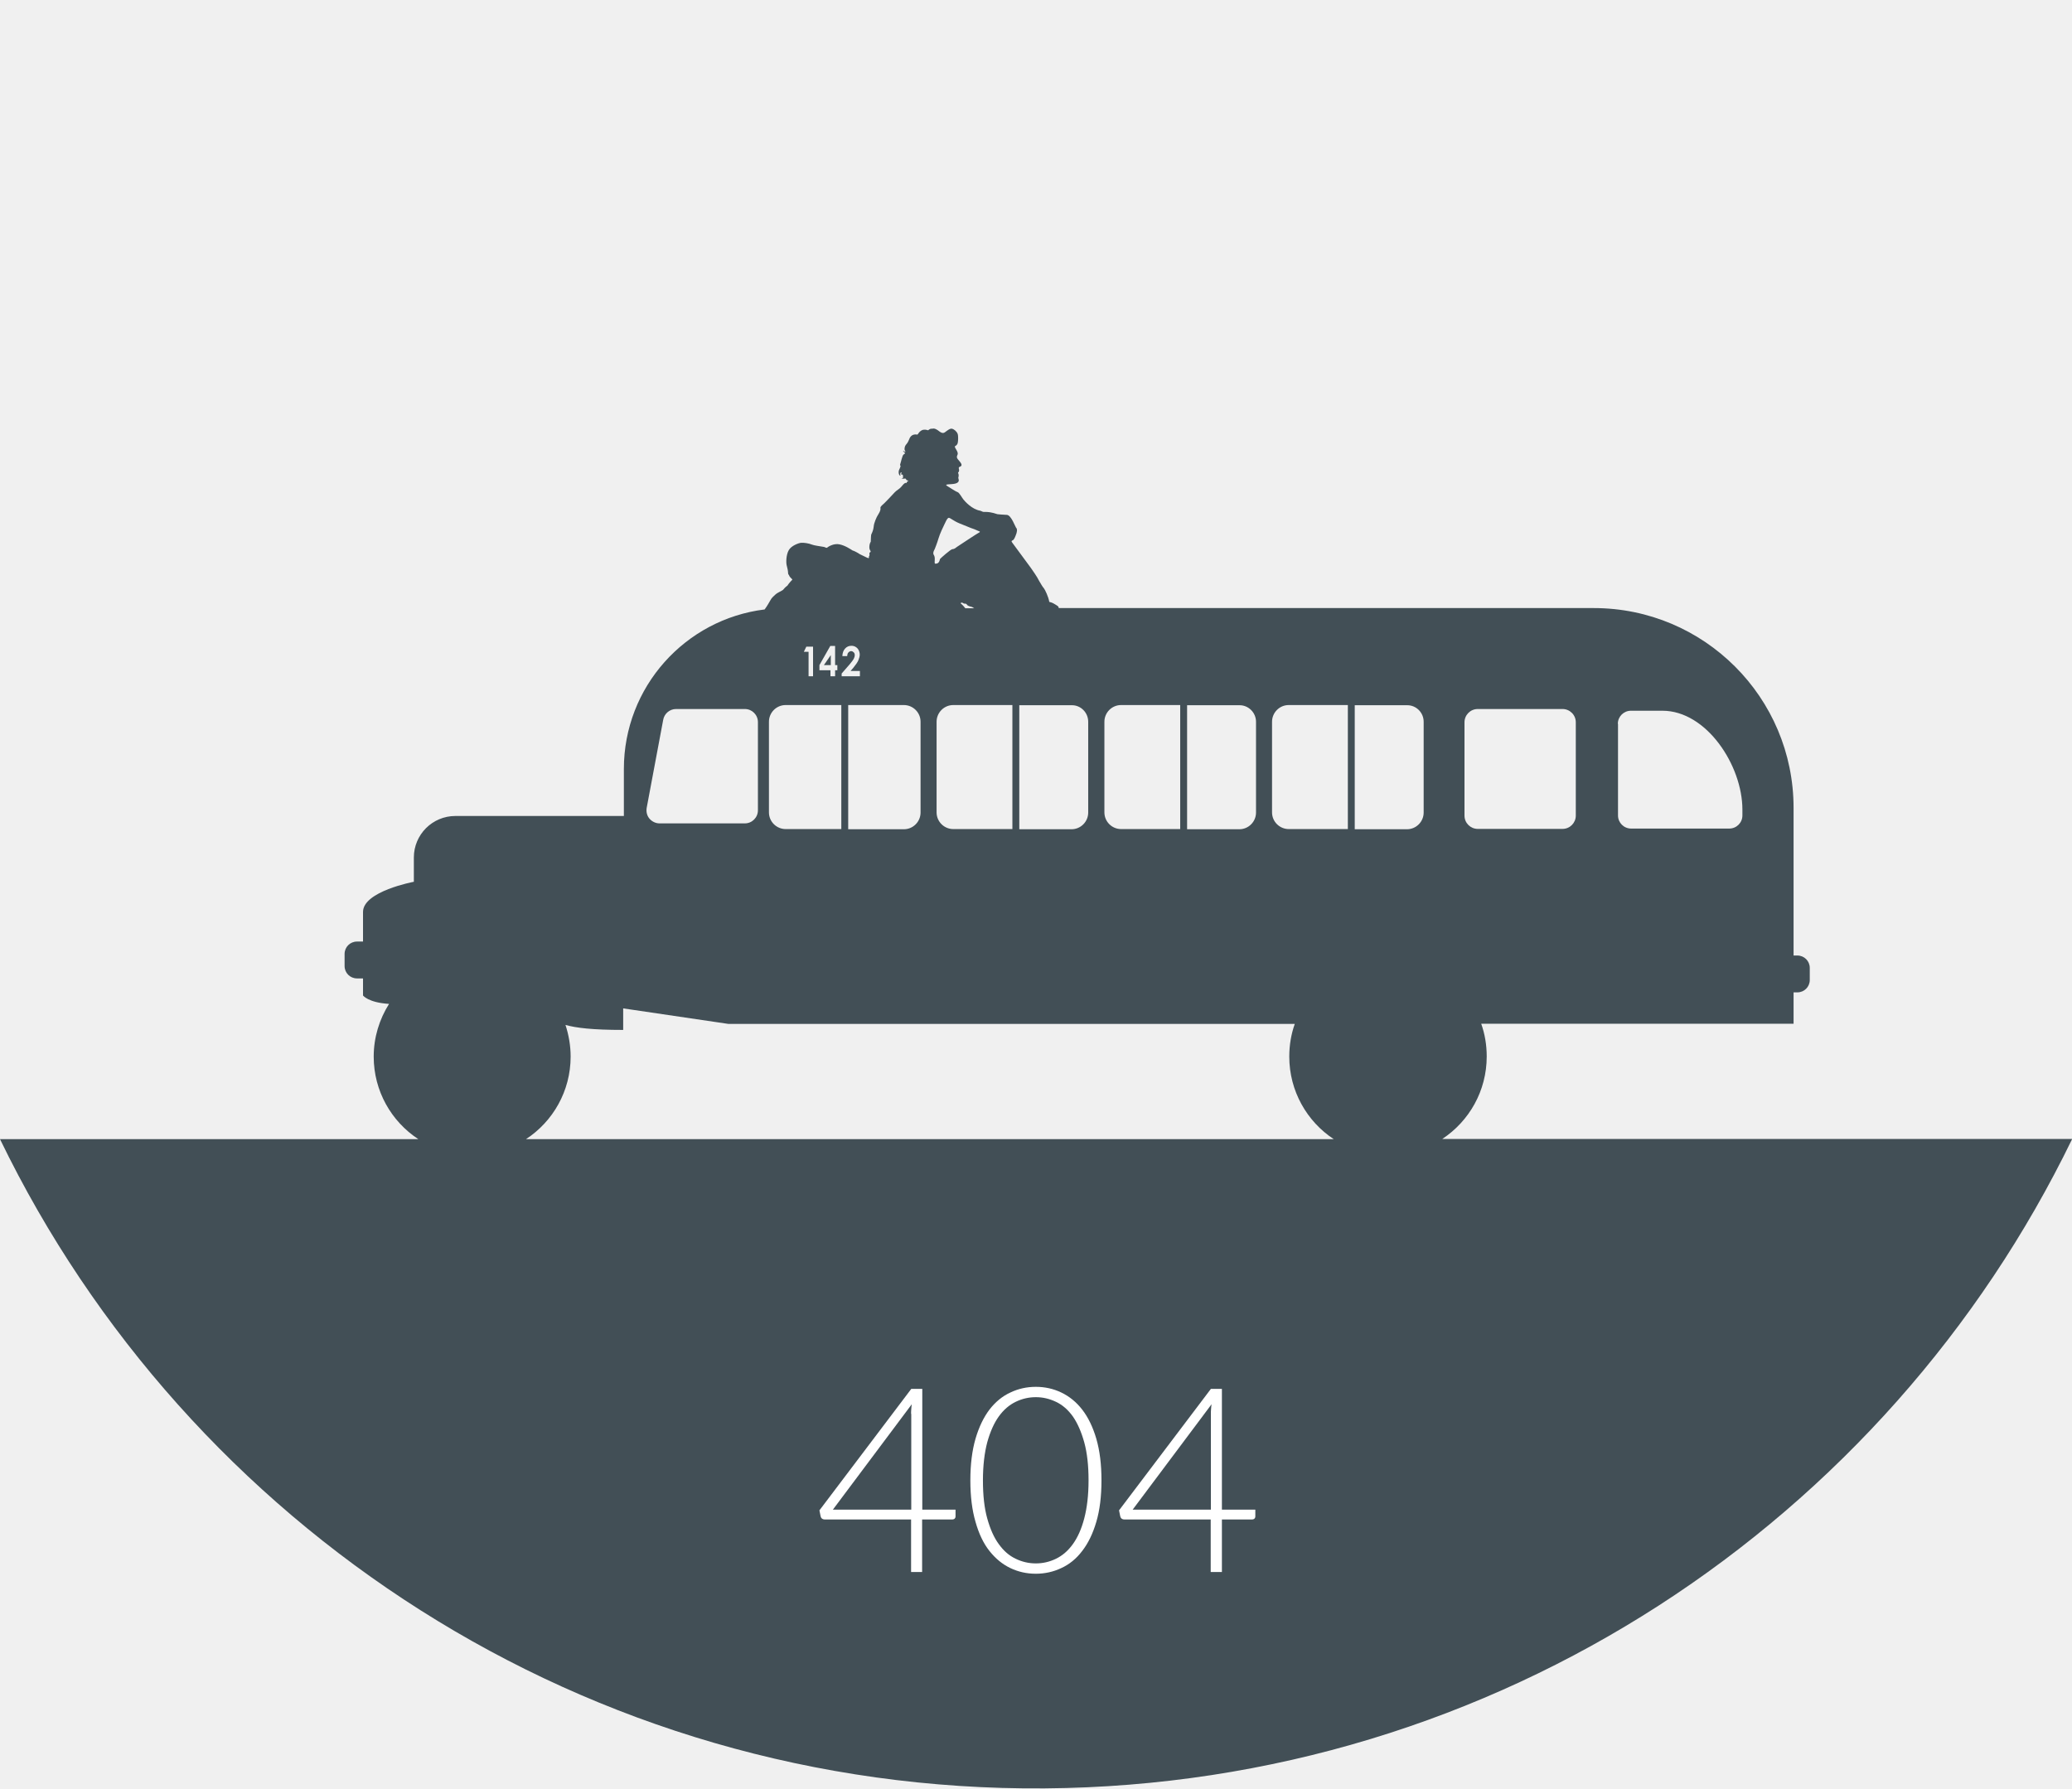
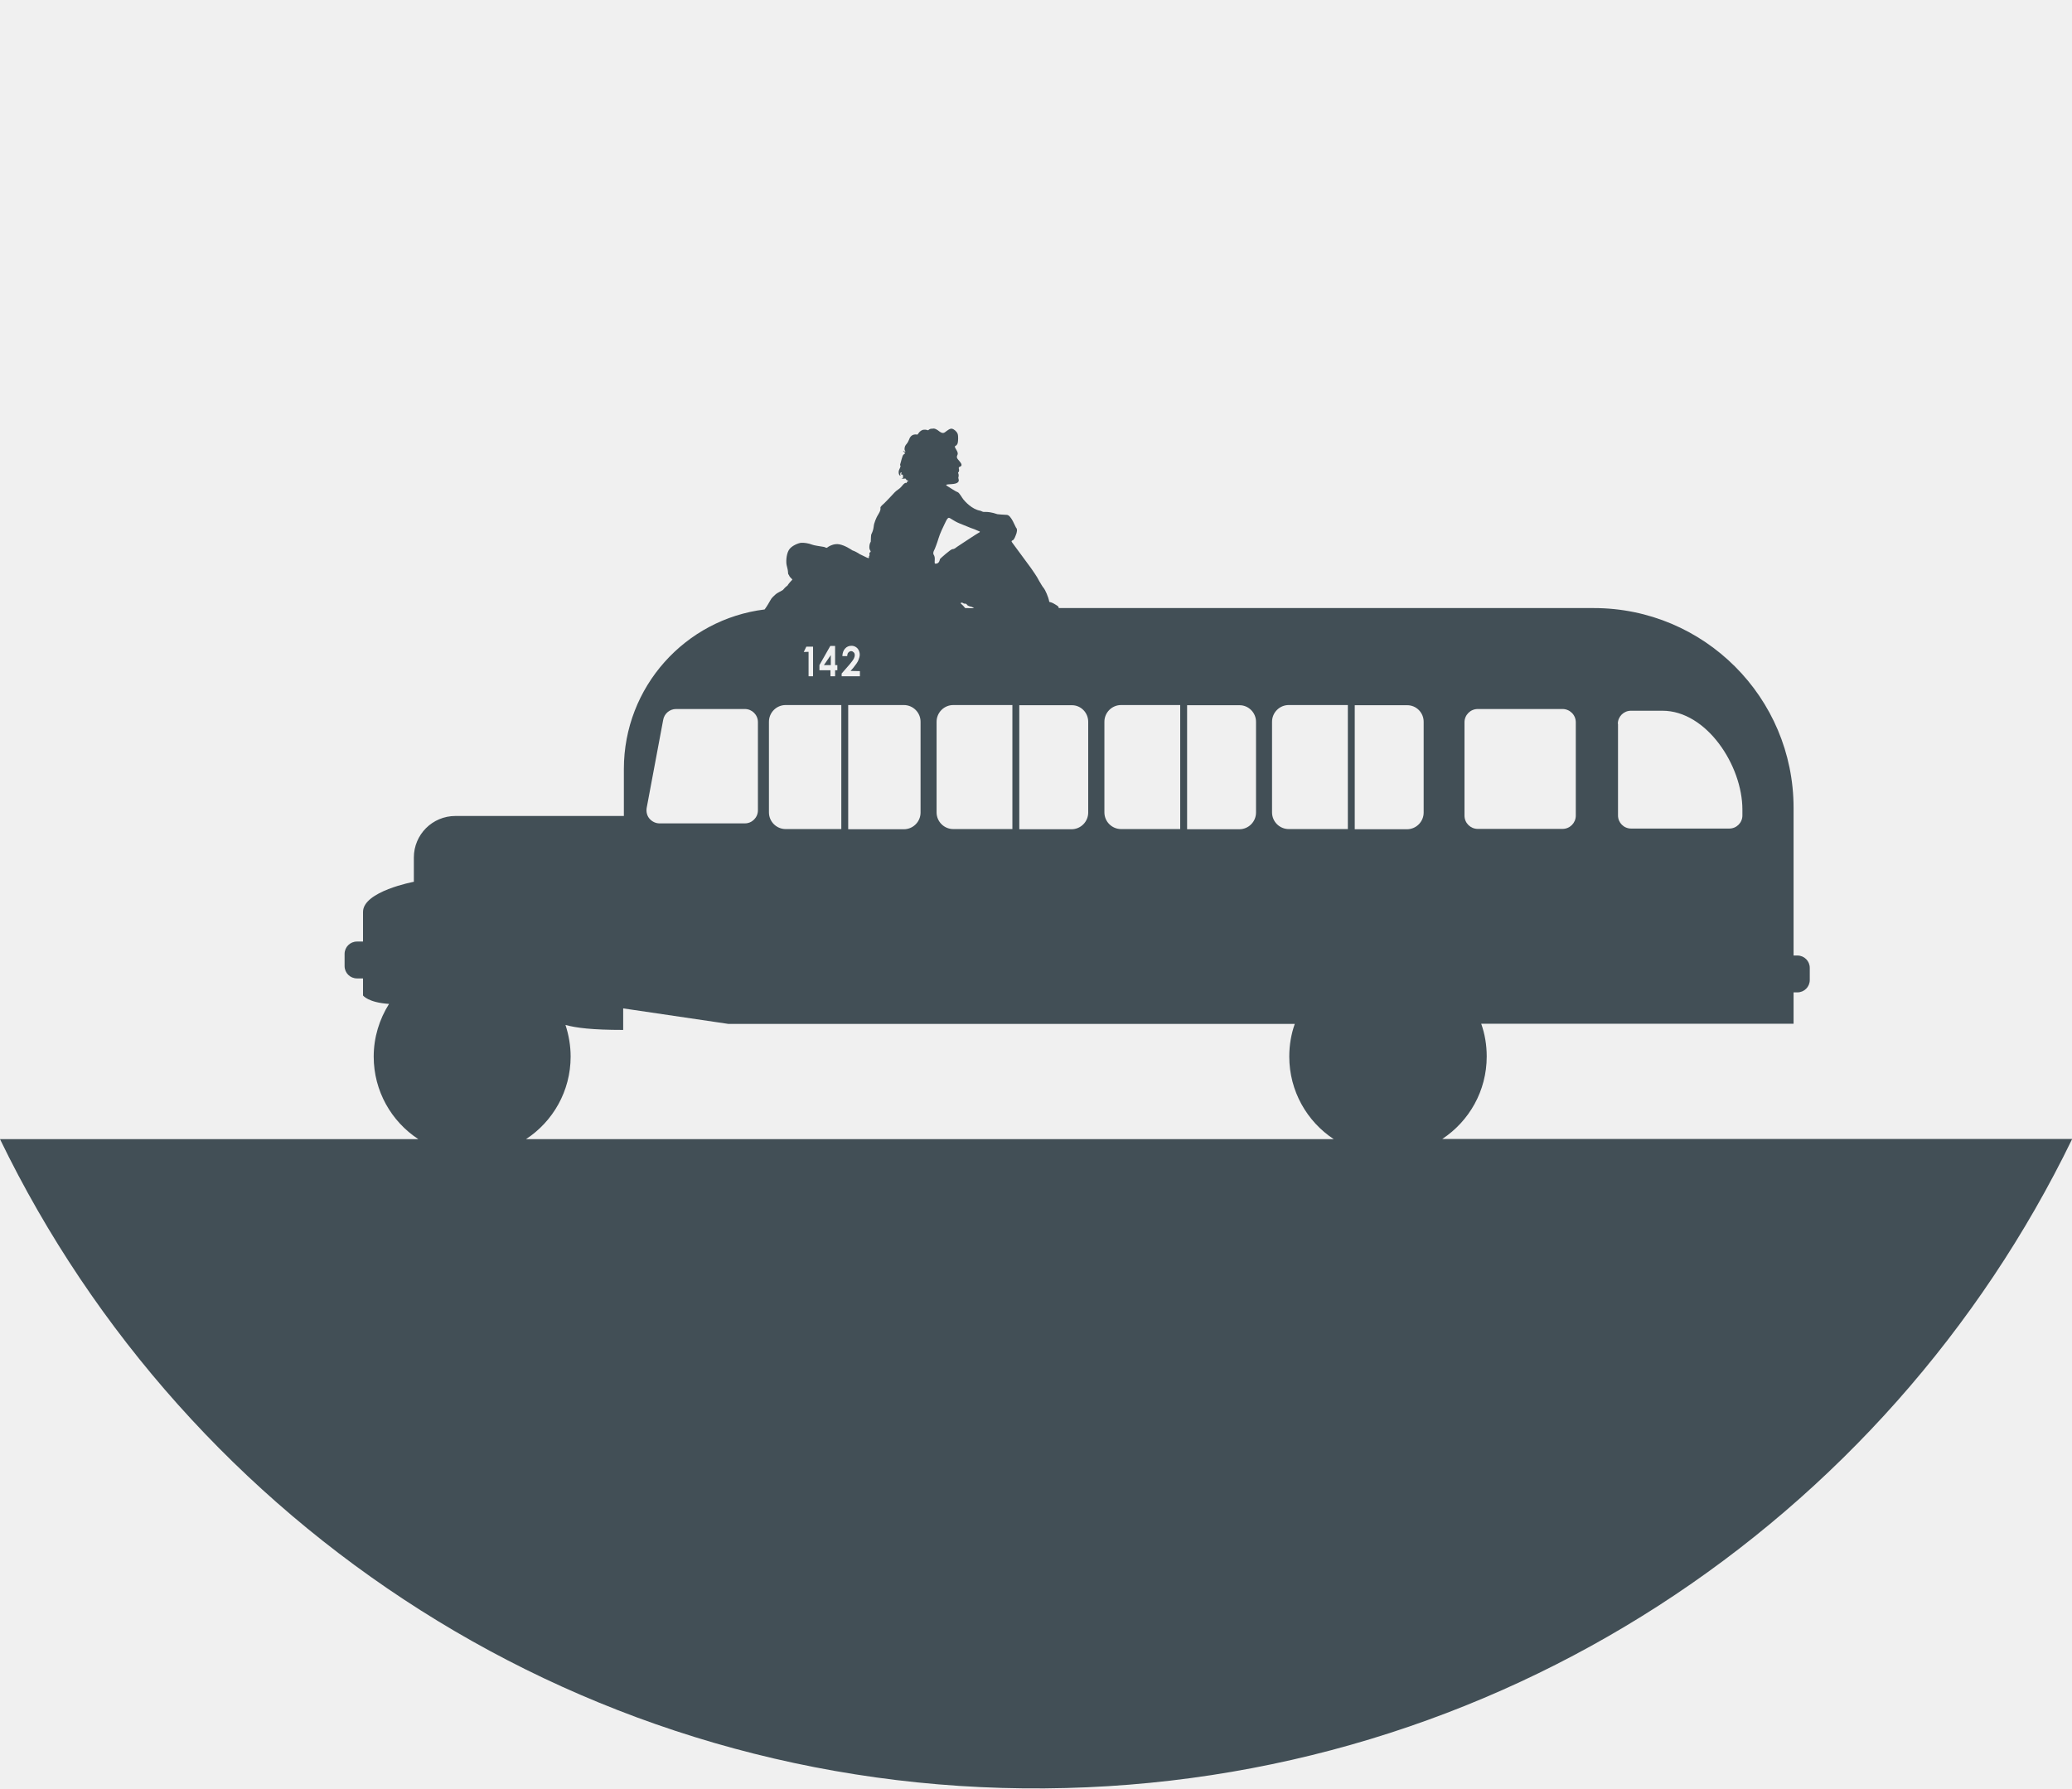
- <svg xmlns="http://www.w3.org/2000/svg" version="1.1" id="Layer_1" x="0px" y="0px" viewBox="0 0 1202.6 1038.2" style="enable-background:new 0 0 1202.6 1038.2;" xml:space="preserve">
+ <svg xmlns="http://www.w3.org/2000/svg" version="1.1" id="Layer_1" x="0px" y="0px" viewBox="-166 505.8 1202.6 1038.2" style="enable-background:new -166 505.8 1202.6 1038.2;" xml:space="preserve">
  <style type="text/css">
	.st0{fill:#424F56;}
	.st1{display:none;fill:#3A3A3A;}
- 	.st2{fill:none;}
- 	.st3{display:none;fill:#FFFFFF;}
- 	.st4{font-family:'Lato-Light';}
- 	.st5{font-size:150px;}
- 	.st6{fill:#FFFFFF;}
+ 	.st2{display:none;fill:#FFFFFF;enable-background:new    ;}
+ 	.st3{font-family:'Lato-Light';}
+ 	.st4{font-size:150px;}
</style>
  <g id="XMLID_17_">
-     <path id="XMLID_25_" class="st0" d="M837.1,661.2c15.6-10.3,25.8-27.9,25.8-47.9c0-6.7-1.1-13.1-3.2-19H1041v-18.2h2.2   c4,0,7.2-3.2,7.2-7.2v-7c0-4-3.2-7.2-7.2-7.2h-2.2V469c0-64.1-51.9-116-116-116H614.4c0.5-0.9-1.5-1.8-2.6-2.5   c-1.2-0.7-2-0.9-2.8-1.1c-0.4-2.8-2.5-7.2-3.2-8c-0.7-0.7-1.6-2.4-2.7-4.2c-1.2-2.5-3.7-5.9-4.7-7.4c-1.1-1.5-10.2-13.9-10.9-14.8   c-0.7-0.9-0.3-1.1,0.4-1.4c0.8-0.5,1.4-2.1,2.1-4.1c0.6-2.1,0.1-2.8-0.3-3.2c-0.4-0.4-2.8-7.3-5.3-7.4c-2.4-0.1-4.7-0.3-5.5-0.4   c-3.2-1.1-5.7-1.4-7.2-1.3s-1.7-0.4-2.7-0.7c-4.9-0.8-8.9-5.4-9.8-6.5s-2.4-4-3.4-4.3s-4-2.3-6.1-3.6s2.5-0.7,4.9-1.4   s1.9-2.2,1.7-2.8c-0.2-0.6,0-1.1,0.1-1.4c0.2-1.4-0.5-1.9-0.3-2.2c0.8-0.6,0.6-1.6,0.4-2.3c-0.2-0.7,0.3-1,0.8-1.1   c1.9-0.9-0.1-2.7-1.2-4.1c-1.1-1.3-0.7-2-0.4-2.7c0.7-1.2-0.8-3.2-1-3.6c-0.2-0.4-0.9-1.3-0.2-1.6c0.6-0.2,1.3-1.1,1.4-1.9   c0.2-0.9,0.4-3.9-0.1-5.2s-2-2.6-3.2-2.9s-2.6,0.9-4.1,2c-1.4,1.1-2.7,0-4.3-1.2c-1.6-1.1-2.6-1-3.1-0.8c-1-0.2-1.9,0.4-2.4,0.9   c-0.9-0.3-2.5-0.7-3.9,0.1s-1.7,1.8-2.3,2.4c-3.2-0.6-4.2,1.5-4.5,2s-0.8,2.3-1.7,3.3s-1.2,1.6-1.3,2.9s1,1.8,0.4,1.8   c-0.6,0-1.2-0.9-1.2-0.5c0,0.3,0.6,0.7,1,1.1c0.4,0.4-0.6,0.7-1,1.2c-0.4,0.6-0.9,2.6-1,2.8c-0.1,0.2-0.4,1.8-0.6,2.2   s-0.3,1.1,0,1.2c0.4,0.2-0.6,2.1-0.8,2.6c-0.2,0.4-0.4,1.8,0.1,2.7c0.5,0.9,0.9,0.5,0.7,0.2c-0.2-0.3-0.1-0.9,0-1.2   c0.1-0.4,0.7-0.4,0.7-0.4s-0.6,1.7,0.2,1.3c0.8-0.3,0.7,1.8,0.5,2.1c-0.2,0.2-1,0-0.7,0.2c0.4,0.3,1.7,0,2.1,0s0.7,1,0.9,1   c0.4,0,1.2,0.3,0.7,0.5c-0.4,0.2-0.7,0.5-0.8,1.1c-1.1-0.6-2.6,1.7-3.1,2.2c-1.2,1.4-2.7,2-3.8,3.2c-1.1,1.2-5.2,5.6-6,6.3   c-0.8,0.7-2.4,2-2.3,2.7c0.4,1.6-1.4,4-1.7,4.6c-0.4,0.6-2.1,4.2-2.2,6.3c-0.2,2-0.9,3.5-1.3,4.3c-0.4,0.7-0.3,3.7-0.4,4.5   c-0.9,1.2-1.1,4-0.4,4.9c0.7,0.9,0.1,1.2,0,1.2c-0.1,0-0.5,0.5-0.4,0.7c0.1,0.2,0.1,1.1,0,1.3c0,0.2-0.4,0.4-0.3,0.8   c0.2,0.4,0,0.6-0.4,0.6s-4.5-2.2-4.9-2.3c-1.1-0.8-3.6-2.1-4.1-2.1c-1.3-0.8-4.3-2.9-7.7-3.6c-3.4-0.7-6.7,1.5-7.1,1.9   c-0.5,0.4-1.2-0.3-1.9-0.4c-1.8-0.3-6-0.9-6.8-1.3c-2.2-0.9-5.1-1.2-6.4-1.1s-5.7,1.6-7.2,4.3c-1.6,2.8-1.6,7.3-1.2,8.8   c0.4,1.4,0.8,3.3,0.8,4.4s0.6,1,0.7,1.7c0.3,0.8,1.5,1.6,1.8,2.2c-1.6,1.6-2.7,3.1-2.8,3.4c-1.1,0.8-2.1,1.8-2.7,2.6   c-1.5,1-3.3,1.6-4.3,2.6c-1,1-2.2,1.8-3.1,3.6c-1.6,2.9-2.9,4.7-3.2,5.1c-46.1,5.7-81.7,45-81.7,92.6v27.3h-97.8   c-13.3,0-24.1,10.8-24.1,24.1v14.1c0,0-29.5,5.5-29.5,17.5c0,3.9,0,10.3,0,17.2h-3.5c-4,0-7.2,3.2-7.2,7.2v7c0,4,3.2,7.2,7.2,7.2   h3.5c0,5.9,0,9.9,0,9.9s2.9,4.1,15.1,4.9c-5.6,8.9-8.9,19.4-8.9,30.6c0,20,10.3,37.7,25.9,47.9L0,661.3   c108.9,224.8,340,379,606.4,376.9c262.8-2,488.9-155.5,596.3-377L837.1,661.2z M939,420.2c0-4.2,3.4-7.6,7.6-7.6h18.3   c25.6,0,46.4,31.8,46.4,57.4v3.4c0,4.2-3.4,7.6-7.6,7.6h-57c-4.2,0-7.6-3.4-7.6-7.6V420.2z M850,419.3c0-4.2,3.4-7.7,7.7-7.7h49.2   c4.2,0,7.7,3.4,7.7,7.7v54.2c0,4.2-3.4,7.7-7.7,7.7h-49.2c-4.2,0-7.7-3.4-7.7-7.7V419.3z M826.3,419v52.7c0,5.3-4.3,9.7-9.7,9.7   h-30.3v-72h30.3C822,409.3,826.3,413.7,826.3,419z M738.3,419c0-5.3,4.3-9.7,9.7-9.7h34.3v72H748c-5.3,0-9.7-4.3-9.7-9.7V419z    M729,419v52.7c0,5.3-4.3,9.7-9.7,9.7H689v-72h30.3C724.6,409.3,729,413.7,729,419z M641,419c0-5.3,4.3-9.7,9.7-9.7H685v72h-34.3   c-5.3,0-9.7-4.3-9.7-9.7V419z M631.6,419v52.7c0,5.3-4.3,9.7-9.7,9.7h-30.3v-72H622C627.3,409.3,631.6,413.7,631.6,419z    M499.1,389.6v3h-10.6v-1.6l4.7-5.4c1.1-1.3,1.9-2.4,2.3-3.1c0.4-0.8,0.6-1.5,0.6-2.2c0-0.7-0.2-1.2-0.6-1.6   c-0.4-0.4-0.9-0.7-1.5-0.7c-0.6,0-1.1,0.3-1.6,0.8s-0.6,1.2-0.7,2.1h-2.8c0.1-1.9,0.6-3.3,1.6-4.4c1-1.1,2.2-1.6,3.7-1.6   c0.9,0,1.7,0.2,2.5,0.7s1.3,1.1,1.7,1.9s0.6,1.7,0.6,2.5c0,1-0.3,2.1-0.8,3.3c-0.5,1.2-1.5,2.6-2.8,4.2l-1.7,2H499.1z M475.6,389.1   v-3l6.3-11.1h2.8v11.1h1.3v3h-1.3v3.5H482v-3.5H475.6z M466.5,378.5l1.5-3.1h3.9v17.2h-2.6v-14.2H466.5z M446.3,419   c0-5.3,4.3-9.7,9.7-9.7h32.3v72H456c-5.3,0-9.7-4.3-9.7-9.7V419z M492.3,409.3h32.3c5.3,0,9.7,4.3,9.7,9.7v52.7   c0,5.3-4.3,9.7-9.7,9.7h-32.3V409.3z M543.6,419c0-5.3,4.3-9.7,9.7-9.7h34.3v72h-34.3c-5.3,0-9.7-4.3-9.7-9.7V419z M560.2,353   c-0.6-0.8-1.6-1.9-2.6-2.7c-0.2-0.2,0.4-0.9,1.7,0c0.2,0.4,1.3-0.3,1.9,0.7c0.6,1,2.6,1.2,2.8,1.3c0.1,0,0.8,0.4,1.4,0.8H560.2z    M542.5,318.8c0,0,1.5-3.7,2.2-6.2c0.7-2.5,3-7.4,3.4-8.1s1.6-3.9,2.6-3.9c1,0.1,2.7,1.8,6.1,3.2c3.4,1.3,6.7,2.8,7.8,3.1   c1.1,0.3,3,1.3,3.4,1.4c0.4,0.1,1.3,0.4,0.2,0.9c-1.2,0.6-10.2,6.6-12.8,8.3c-0.9,0.7-1.6,1.3-2.6,1.3c-1,0-7,5.4-7.2,5.7   c-0.2,0.3-0.3,3.1-3,2.7c-0.4-1.3,0.5-3.5-0.7-5.2C541.2,320.8,542.5,318.8,542.5,318.8z M375.3,469.3l0-0.1l9.6-51.2   c0.6-3.7,3.8-6.4,7.5-6.4h39.9c4.2,0,7.6,3.4,7.6,7.6v51.2c0,4.2-3.4,7.6-7.6,7.6h-49.5c-2.2,0-4.3-1-5.8-2.7   C375.6,473.7,375,471.5,375.3,469.3z M305.3,661.3c15.6-10.2,25.9-27.9,25.9-47.9c0-6.4-1.1-12.6-3-18.4c6,1.7,15.5,2.9,33.5,2.9   c0-2.1,0-7.2,0-12.5l61,9h328.8c-2.1,5.9-3.2,12.3-3.2,19c0,20,10.3,37.7,25.8,47.9L305.3,661.3z" />
-     <polygon id="XMLID_97_" class="st0" points="482.2,380.3 478.2,386.1 482.2,386.1  " />
+     <path id="XMLID_25_" class="st0" d="M671.1,1167c15.6-10.3,25.8-27.9,25.8-47.9c0-6.7-1.1-13.1-3.2-19H875v-18.2h2.2   c4,0,7.2-3.2,7.2-7.2v-7c0-4-3.2-7.2-7.2-7.2H875v-85.7c0-64.1-51.9-116-116-116H448.4c0.5-0.9-1.5-1.8-2.6-2.5   c-1.2-0.7-2-0.9-2.8-1.1c-0.4-2.8-2.5-7.2-3.2-8c-0.7-0.7-1.6-2.4-2.7-4.2c-1.2-2.5-3.7-5.9-4.7-7.4c-1.1-1.5-10.2-13.9-10.9-14.8   s-0.3-1.1,0.4-1.4c0.8-0.5,1.4-2.1,2.1-4.1c0.6-2.1,0.1-2.8-0.3-3.2c-0.4-0.4-2.8-7.3-5.3-7.4c-2.4-0.1-4.7-0.3-5.5-0.4   c-3.2-1.1-5.7-1.4-7.2-1.3s-1.7-0.4-2.7-0.7c-4.9-0.8-8.9-5.4-9.8-6.5s-2.4-4-3.4-4.3s-4-2.3-6.1-3.6c-2.1-1.3,2.5-0.7,4.9-1.4   s1.9-2.2,1.7-2.8s0-1.1,0.1-1.4c0.2-1.4-0.5-1.9-0.3-2.2c0.8-0.6,0.6-1.6,0.4-2.3c-0.2-0.7,0.3-1,0.8-1.1c1.9-0.9-0.1-2.7-1.2-4.1   c-1.1-1.3-0.7-2-0.4-2.7c0.7-1.2-0.8-3.2-1-3.6s-0.9-1.3-0.2-1.6c0.6-0.2,1.3-1.1,1.4-1.9c0.2-0.9,0.4-3.9-0.1-5.2s-2-2.6-3.2-2.9   s-2.6,0.9-4.1,2c-1.4,1.1-2.7,0-4.3-1.2c-1.6-1.1-2.6-1-3.1-0.8c-1-0.2-1.9,0.4-2.4,0.9c-0.9-0.3-2.5-0.7-3.9,0.1   c-1.4,0.8-1.7,1.8-2.3,2.4c-3.2-0.6-4.2,1.5-4.5,2s-0.8,2.3-1.7,3.3s-1.2,1.6-1.3,2.9s1,1.8,0.4,1.8s-1.2-0.9-1.2-0.5   c0,0.3,0.6,0.7,1,1.1c0.4,0.4-0.6,0.7-1,1.2c-0.4,0.6-0.9,2.6-1,2.8c-0.1,0.2-0.4,1.8-0.6,2.2s-0.3,1.1,0,1.2   c0.4,0.2-0.6,2.1-0.8,2.6c-0.2,0.4-0.4,1.8,0.1,2.7c0.5,0.9,0.9,0.5,0.7,0.2s-0.1-0.9,0-1.2c0.1-0.4,0.7-0.4,0.7-0.4   s-0.6,1.7,0.2,1.3c0.8-0.3,0.7,1.8,0.5,2.1c-0.2,0.2-1,0-0.7,0.2c0.4,0.3,1.7,0,2.1,0s0.7,1,0.9,1c0.4,0,1.2,0.3,0.7,0.5   c-0.4,0.2-0.7,0.5-0.8,1.1c-1.1-0.6-2.6,1.7-3.1,2.2c-1.2,1.4-2.7,2-3.8,3.2c-1.1,1.2-5.2,5.6-6,6.3c-0.8,0.7-2.4,2-2.3,2.7   c0.4,1.6-1.4,4-1.7,4.6c-0.4,0.6-2.1,4.2-2.2,6.3c-0.2,2-0.9,3.5-1.3,4.3c-0.4,0.7-0.3,3.7-0.4,4.5c-0.9,1.2-1.1,4-0.4,4.9   c0.7,0.9,0.1,1.2,0,1.2s-0.5,0.5-0.4,0.7c0.1,0.2,0.1,1.1,0,1.3c0,0.2-0.4,0.4-0.3,0.8c0.2,0.4,0,0.6-0.4,0.6s-4.5-2.2-4.9-2.3   c-1.1-0.8-3.6-2.1-4.1-2.1c-1.3-0.8-4.3-2.9-7.7-3.6c-3.4-0.7-6.7,1.5-7.1,1.9c-0.5,0.4-1.2-0.3-1.9-0.4c-1.8-0.3-6-0.9-6.8-1.3   c-2.2-0.9-5.1-1.2-6.4-1.1c-1.3,0.1-5.7,1.6-7.2,4.3c-1.6,2.8-1.6,7.3-1.2,8.8c0.4,1.4,0.8,3.3,0.8,4.4s0.6,1,0.7,1.7   c0.3,0.8,1.5,1.6,1.8,2.2c-1.6,1.6-2.7,3.1-2.8,3.4c-1.1,0.8-2.1,1.8-2.7,2.6c-1.5,1-3.3,1.6-4.3,2.6s-2.2,1.8-3.1,3.6   c-1.6,2.9-2.9,4.7-3.2,5.1c-46.1,5.7-81.7,45-81.7,92.6v27.3H98.3c-13.3,0-24.1,10.8-24.1,24.1v14.1c0,0-29.5,5.5-29.5,17.5   c0,3.9,0,10.3,0,17.2h-3.5c-4,0-7.2,3.2-7.2,7.2v7c0,4,3.2,7.2,7.2,7.2h3.5c0,5.9,0,9.9,0,9.9s2.9,4.1,15.1,4.9   c-5.6,8.9-8.9,19.4-8.9,30.6c0,20,10.3,37.7,25.9,47.9l-242.8,0c108.9,224.8,340,379,606.4,376.9c262.8-2,488.9-155.5,596.3-377   H671.1z M773,926c0-4.2,3.4-7.6,7.6-7.6h18.3c25.6,0,46.4,31.8,46.4,57.4v3.4c0,4.2-3.4,7.6-7.6,7.6h-57c-4.2,0-7.6-3.4-7.6-7.6   V926H773z M684,925.1c0-4.2,3.4-7.7,7.7-7.7h49.2c4.2,0,7.7,3.4,7.7,7.7v54.2c0,4.2-3.4,7.7-7.7,7.7h-49.2c-4.2,0-7.7-3.4-7.7-7.7   V925.1z M660.3,924.8v52.7c0,5.3-4.3,9.7-9.7,9.7h-30.3v-72h30.3C656,915.1,660.3,919.5,660.3,924.8z M572.3,924.8   c0-5.3,4.3-9.7,9.7-9.7h34.3v72H582c-5.3,0-9.7-4.3-9.7-9.7V924.8z M563,924.8v52.7c0,5.3-4.3,9.7-9.7,9.7H523v-72h30.3   C558.6,915.1,563,919.5,563,924.8z M475,924.8c0-5.3,4.3-9.7,9.7-9.7H519v72h-34.3c-5.3,0-9.7-4.3-9.7-9.7V924.8z M465.6,924.8   v52.7c0,5.3-4.3,9.7-9.7,9.7h-30.3v-72H456C461.3,915.1,465.6,919.5,465.6,924.8z M333.1,895.4v3h-10.6v-1.6l4.7-5.4   c1.1-1.3,1.9-2.4,2.3-3.1c0.4-0.8,0.6-1.5,0.6-2.2s-0.2-1.2-0.6-1.6c-0.4-0.4-0.9-0.7-1.5-0.7s-1.1,0.3-1.6,0.8s-0.6,1.2-0.7,2.1   h-2.8c0.1-1.9,0.6-3.3,1.6-4.4c1-1.1,2.2-1.6,3.7-1.6c0.9,0,1.7,0.2,2.5,0.7s1.3,1.1,1.7,1.9c0.4,0.8,0.6,1.7,0.6,2.5   c0,1-0.3,2.1-0.8,3.3c-0.5,1.2-1.5,2.6-2.8,4.2l-1.7,2L333.1,895.4L333.1,895.4z M309.6,894.9v-3l6.3-11.1h2.8v11.1h1.3v3h-1.3v3.5   H316v-3.5H309.6z M300.5,884.3l1.5-3.1h3.9v17.2h-2.6v-14.2L300.5,884.3L300.5,884.3z M280.3,924.8c0-5.3,4.3-9.7,9.7-9.7h32.3v72   H290c-5.3,0-9.7-4.3-9.7-9.7V924.8z M326.3,915.1h32.3c5.3,0,9.7,4.3,9.7,9.7v52.7c0,5.3-4.3,9.7-9.7,9.7h-32.3V915.1z    M377.6,924.8c0-5.3,4.3-9.7,9.7-9.7h34.3v72h-34.3c-5.3,0-9.7-4.3-9.7-9.7V924.8z M394.2,858.8c-0.6-0.8-1.6-1.9-2.6-2.7   c-0.2-0.2,0.4-0.9,1.7,0c0.2,0.4,1.3-0.3,1.9,0.7c0.6,1,2.6,1.2,2.8,1.3c0.1,0,0.8,0.4,1.4,0.8L394.2,858.8L394.2,858.8z    M376.5,824.6c0,0,1.5-3.7,2.2-6.2s3-7.4,3.4-8.1c0.4-0.7,1.6-3.9,2.6-3.9c1,0.1,2.7,1.8,6.1,3.2c3.4,1.3,6.7,2.8,7.8,3.1   c1.1,0.3,3,1.3,3.4,1.4s1.3,0.4,0.2,0.9c-1.2,0.6-10.2,6.6-12.8,8.3c-0.9,0.7-1.6,1.3-2.6,1.3s-7,5.4-7.2,5.7   c-0.2,0.3-0.3,3.1-3,2.7c-0.4-1.3,0.5-3.5-0.7-5.2C375.2,826.6,376.5,824.6,376.5,824.6z M209.3,975.1V975l9.6-51.2   c0.6-3.7,3.8-6.4,7.5-6.4h39.9c4.2,0,7.6,3.4,7.6,7.6v51.2c0,4.2-3.4,7.6-7.6,7.6h-49.5c-2.2,0-4.3-1-5.8-2.7   C209.6,979.5,209,977.3,209.3,975.1z M139.3,1167.1c15.6-10.2,25.9-27.9,25.9-47.9c0-6.4-1.1-12.6-3-18.4c6,1.7,15.5,2.9,33.5,2.9   c0-2.1,0-7.2,0-12.5l61,9h328.8c-2.1,5.9-3.2,12.3-3.2,19c0,20,10.3,37.7,25.8,47.9H139.3z" />
+     <polygon id="XMLID_97_" class="st0" points="316.2,886.1 312.2,891.9 316.2,891.9  " />
  </g>
-   <path id="XMLID_873_" class="st1" d="M0,661.3c108.9,224.8,340,379,606.4,376.9c262.8-2,488.9-155.5,596.3-377L0,661.3z" />
-   <rect id="XMLID_54_" y="803.2" class="st2" width="1202.6" height="112" />
-   <text id="XMLID_55_" transform="matrix(1 0 0 1 470.8185 912.5218)" class="st3 st4 st5">404</text>
-   <g id="XMLID_85_">
-     <path id="XMLID_86_" class="st6" d="M535.2,876.4h19.4v3.9c0,0.6-0.2,1-0.5,1.3c-0.3,0.3-0.8,0.5-1.5,0.5h-17.4v30.5h-6.4v-30.5   h-50c-0.8,0-1.3-0.2-1.7-0.5c-0.4-0.3-0.7-0.8-0.8-1.3l-0.7-3.5l53.3-70.5h6.4V876.4z M528.8,820.8c0-0.8,0-1.8,0.1-2.7   c0-0.9,0.2-1.9,0.3-2.9l-45.8,61.2h45.5V820.8z" />
-     <path id="XMLID_89_" class="st6" d="M639.3,859.4c0,9.3-1,17.4-3,24.1c-2,6.8-4.7,12.4-8.2,16.9c-3.4,4.5-7.5,7.8-12.1,9.9   c-4.6,2.2-9.6,3.3-14.8,3.3c-5.3,0-10.2-1.1-14.8-3.3c-4.6-2.2-8.6-5.5-12.1-9.9c-3.5-4.4-6.2-10.1-8.1-16.9c-2-6.8-3-14.8-3-24.1   c0-9.3,1-17.3,3-24.2c2-6.8,4.7-12.4,8.1-16.9c3.4-4.4,7.5-7.8,12.1-9.9c4.6-2.2,9.5-3.3,14.8-3.3c5.3,0,10.2,1.1,14.8,3.3   c4.6,2.2,8.7,5.5,12.1,9.9c3.5,4.5,6.2,10.1,8.2,16.9C638.3,842.1,639.3,850.1,639.3,859.4z M631.8,859.4c0-8.6-0.8-15.9-2.5-22.1   c-1.7-6.1-3.9-11.1-6.6-15c-2.8-3.9-6-6.7-9.8-8.5s-7.6-2.7-11.7-2.7s-8,0.9-11.7,2.7c-3.7,1.8-7,4.6-9.8,8.5   c-2.8,3.9-5,8.9-6.7,15c-1.6,6.1-2.5,13.5-2.5,22.1c0,8.7,0.8,16,2.5,22.1c1.7,6.1,3.9,11.1,6.7,14.9c2.8,3.9,6,6.7,9.8,8.5   c3.7,1.8,7.6,2.7,11.7,2.7s8-0.9,11.7-2.7c3.7-1.8,7-4.6,9.8-8.5c2.8-3.9,5-8.8,6.6-14.9S631.8,868.1,631.8,859.4z" />
-     <path id="XMLID_92_" class="st6" d="M709.2,876.4h19.4v3.9c0,0.6-0.2,1-0.5,1.3c-0.3,0.3-0.8,0.5-1.5,0.5h-17.4v30.5h-6.5v-30.5   h-50c-0.8,0-1.3-0.2-1.7-0.5c-0.4-0.3-0.7-0.8-0.8-1.3l-0.7-3.5l53.3-70.5h6.4V876.4z M702.8,820.8c0-0.8,0-1.8,0.1-2.7   c0-0.9,0.2-1.9,0.3-2.9l-45.8,61.2h45.4V820.8z" />
-   </g>
+   <path id="XMLID_873_" class="st1" d="M-166,1167.1c108.9,224.8,340,379,606.4,376.9c262.8-2,488.9-155.5,596.3-377L-166,1167.1z" />
+   <text id="XMLID_55_" transform="matrix(1 0 0 1 304.8185 1418.322)" class="st2 st3 st4">404</text>
</svg>
